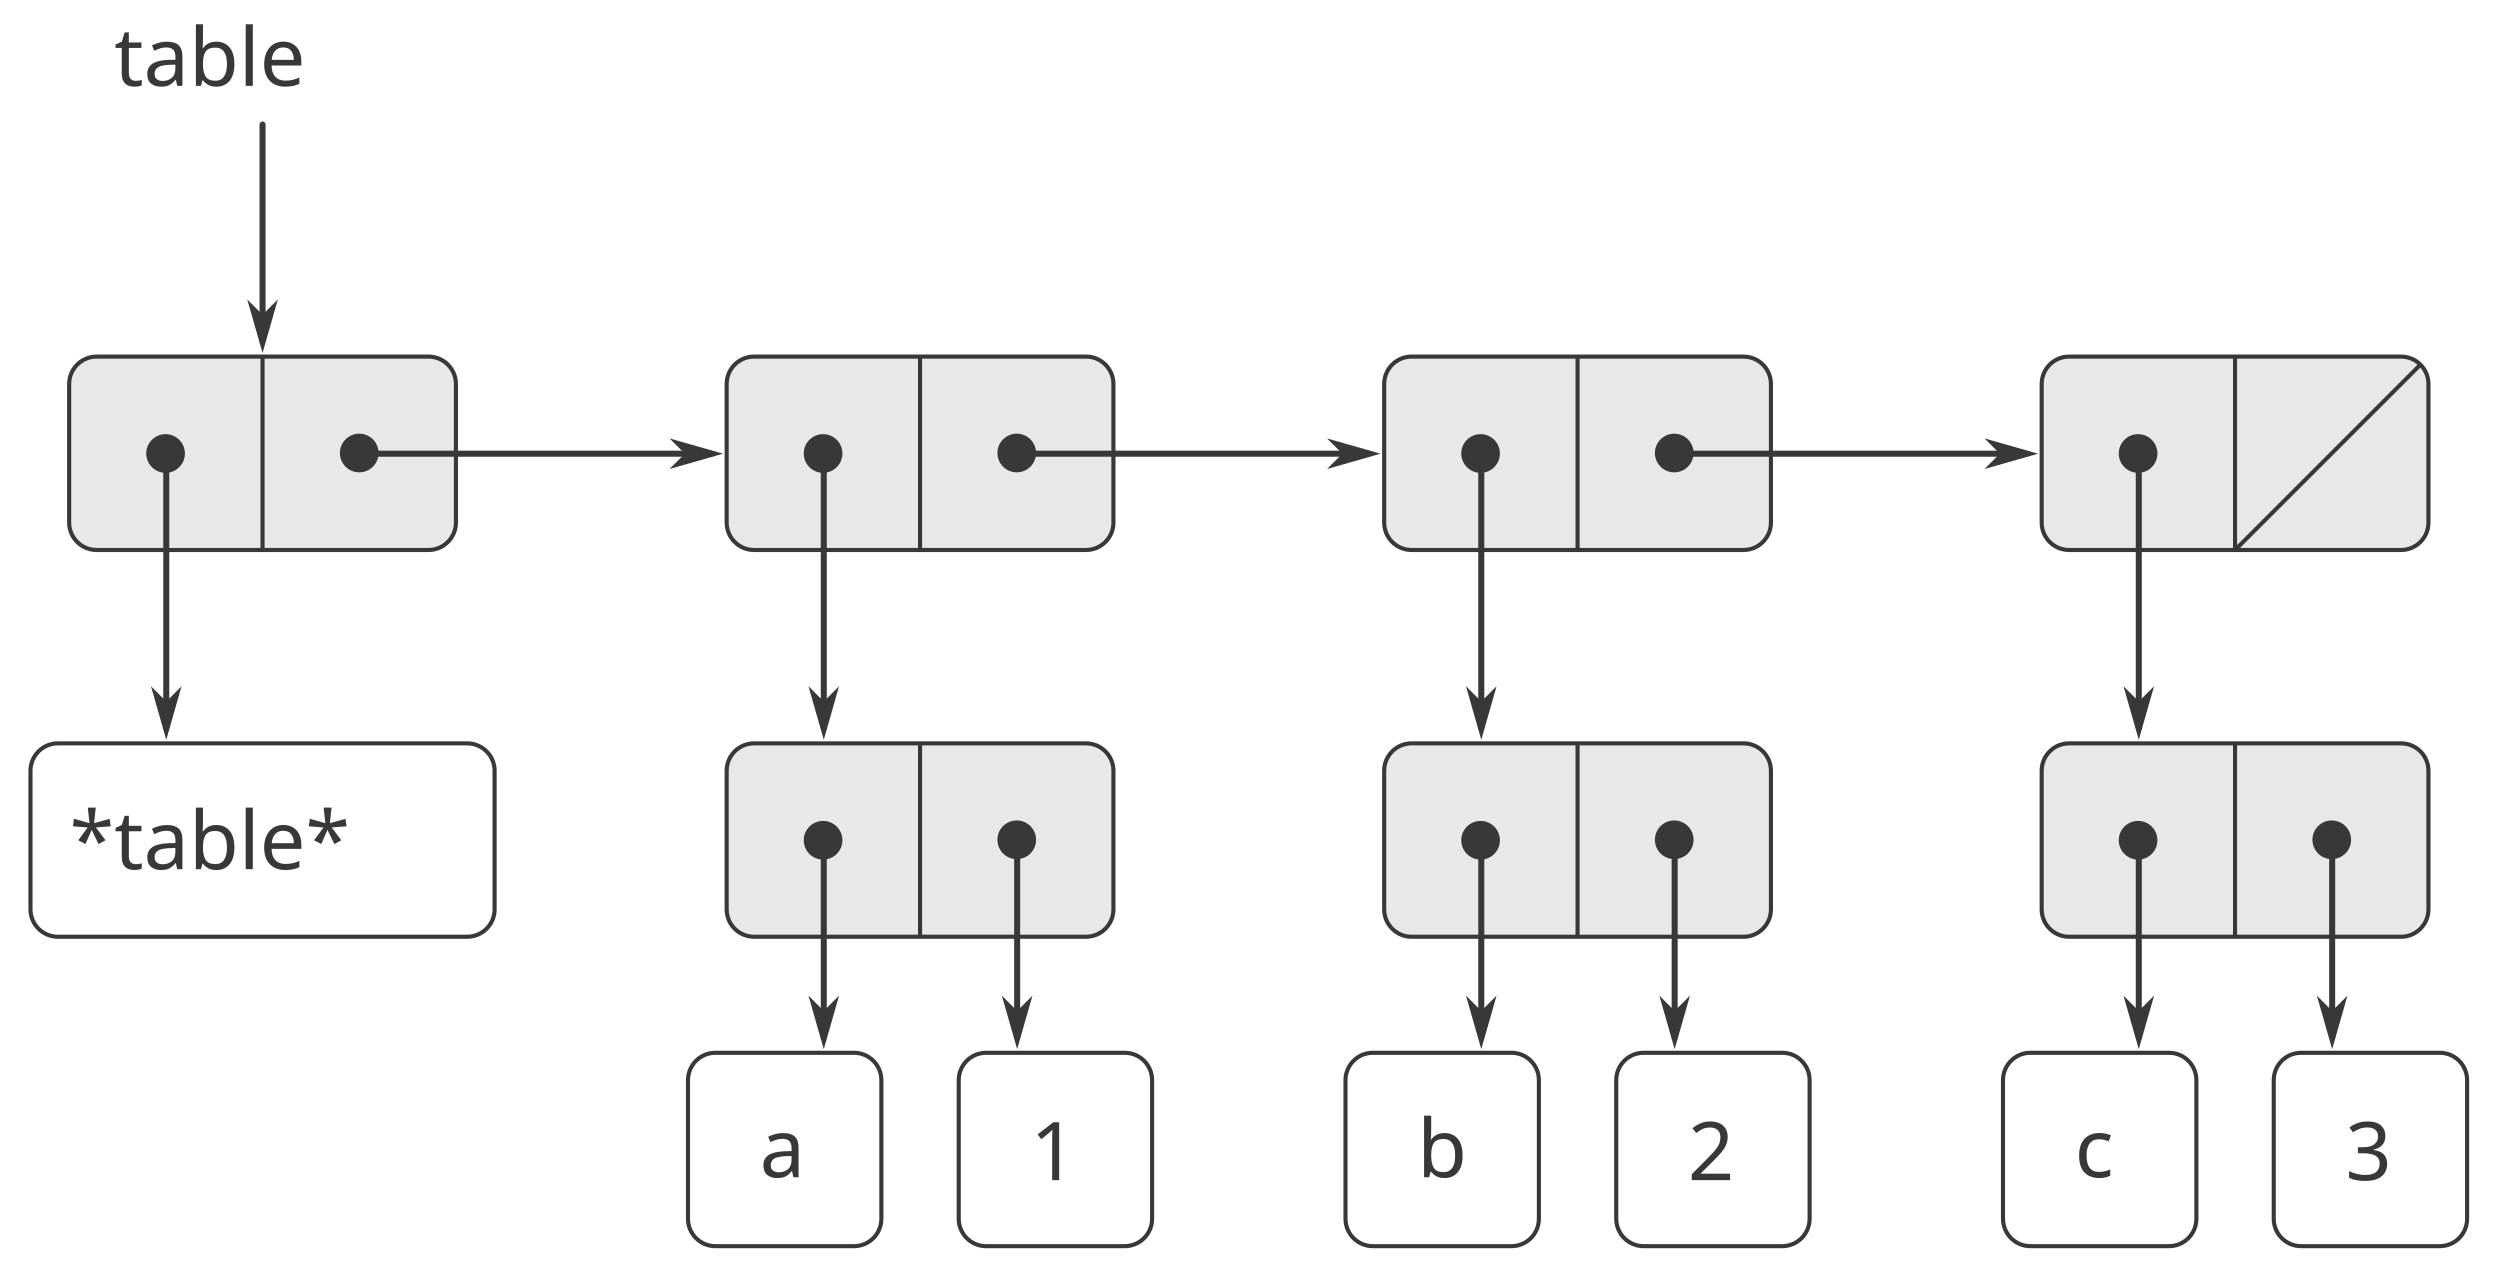
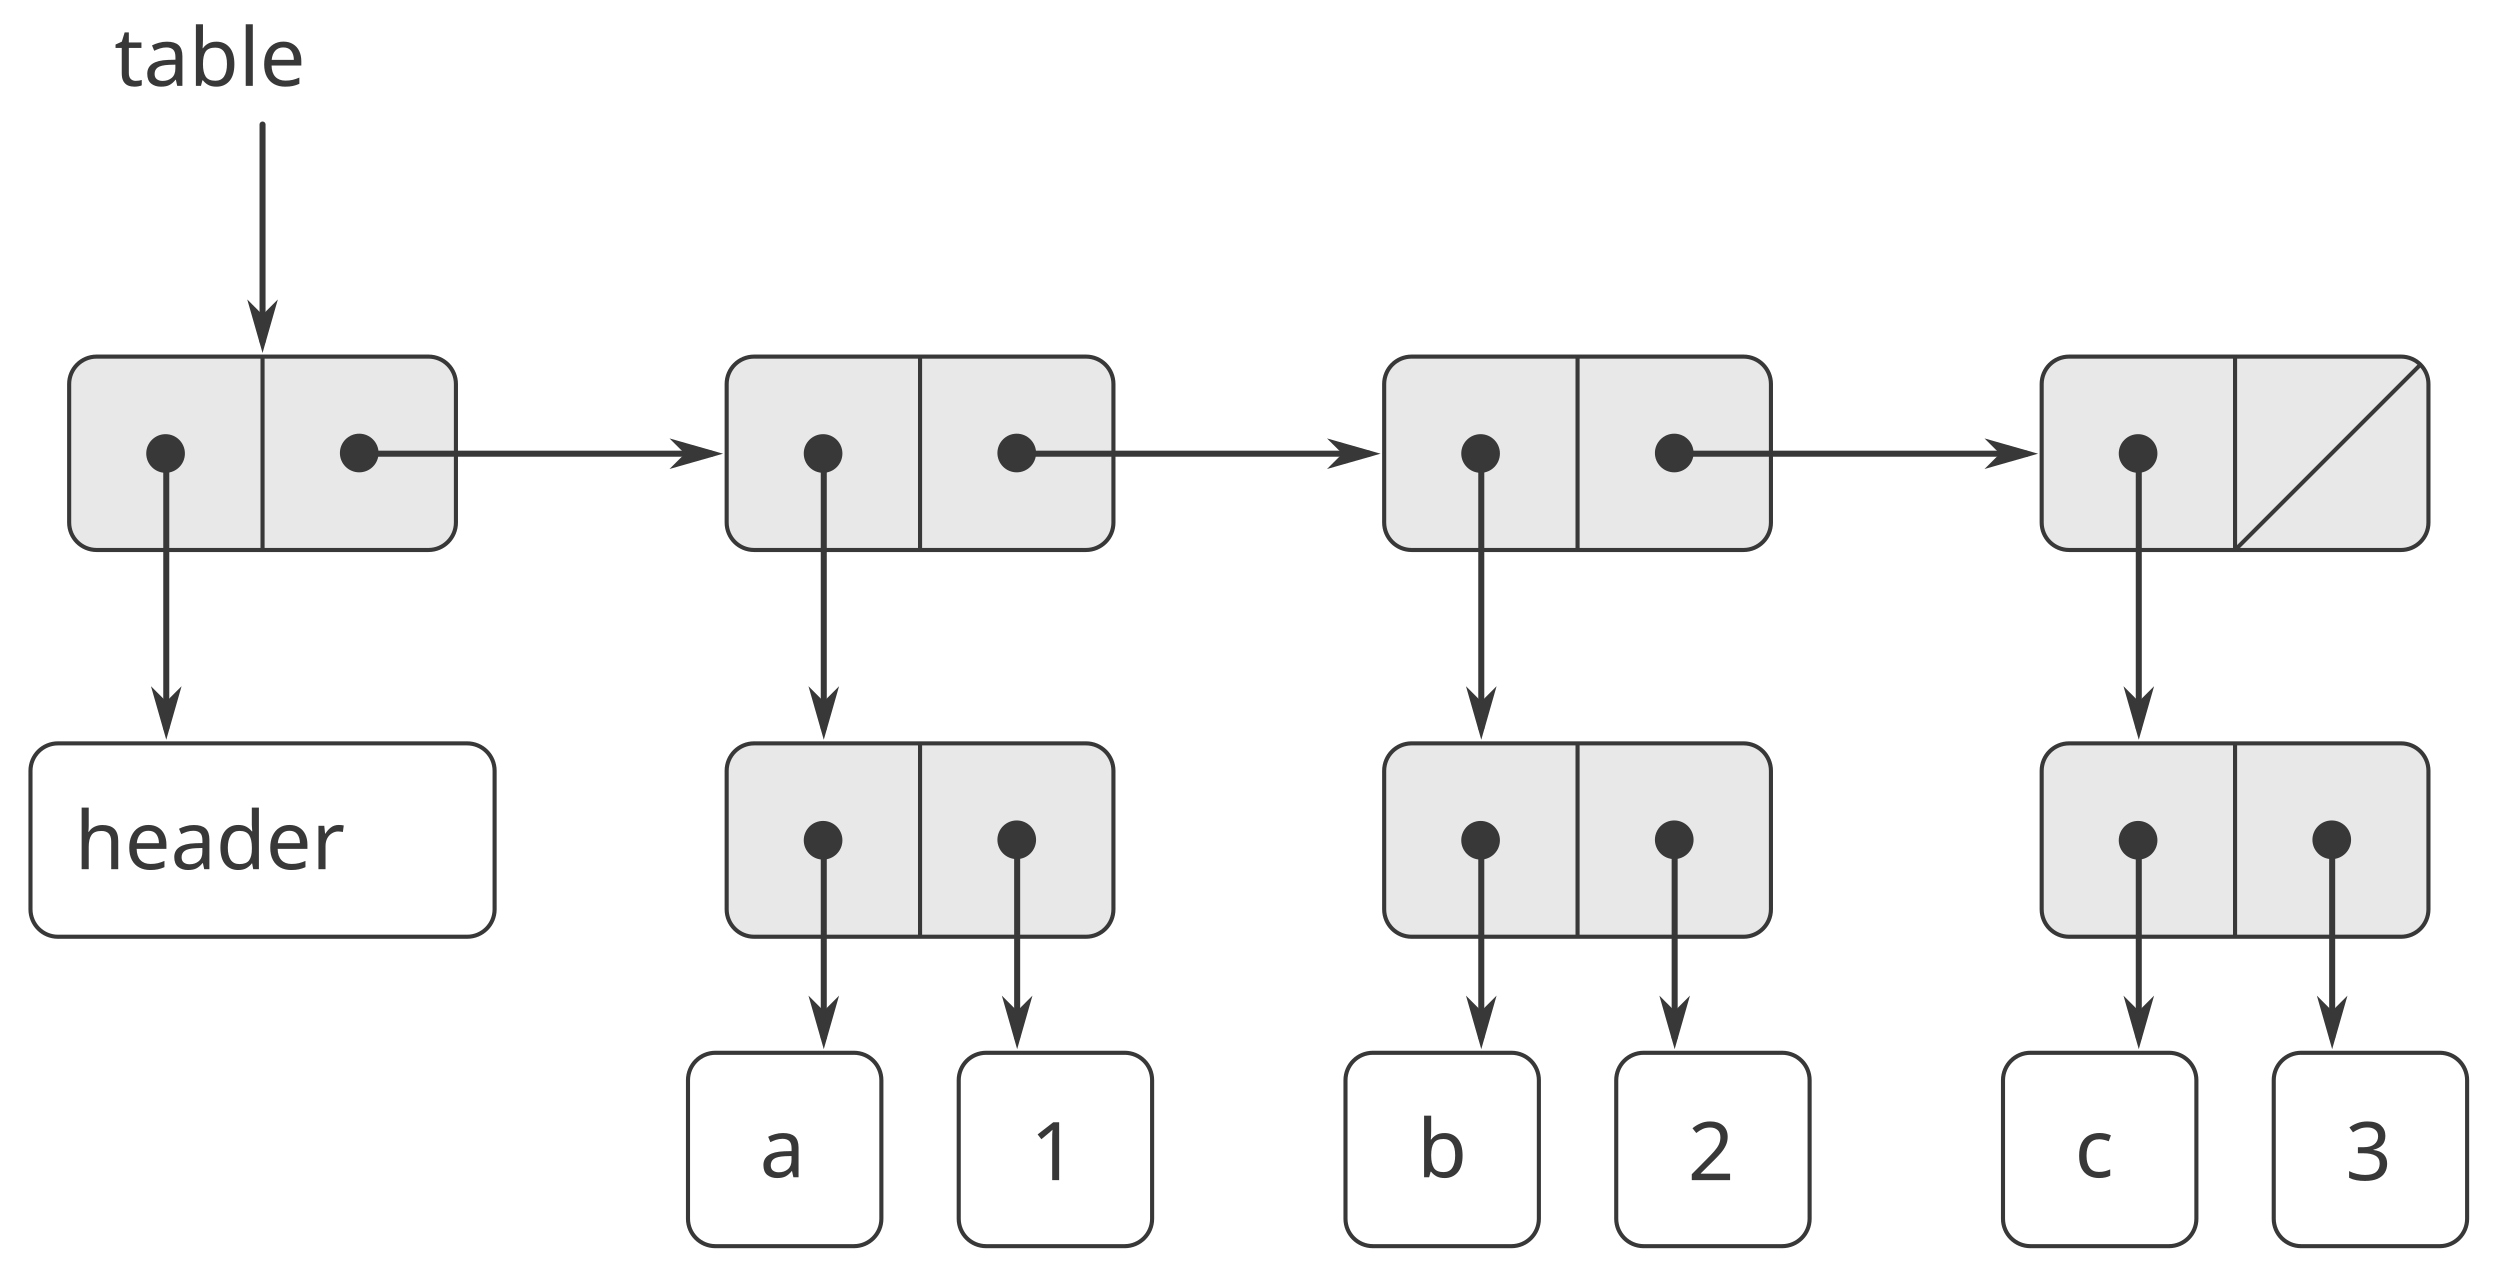
<svg xmlns="http://www.w3.org/2000/svg" preserveAspectRatio="xMinYMin meet" viewBox="0 0 617 314" id="svg6534" version="1.1">
  <defs id="defs6536">
    <marker refX="0" refY="0" orient="auto" id="Arrow1Mstart" style="overflow:visible">
      <path d="M 0,0 5,-5 -12.5,0 5,5 0,0 z" transform="matrix(0.4,0,0,0.4,4,0)" id="path4565" style="fill:#383838;fill-rule:evenodd;stroke:#383838;stroke-width:1pt;marker-start:none" />
    </marker>
    <marker refX="0" refY="0" orient="auto" id="marker7077" style="overflow:visible">
      <path d="M 0,0 5,-5 -12.5,0 5,5 0,0 z" transform="matrix(0.4,0,0,0.4,4,0)" id="path7079" style="fill:#383838;fill-rule:evenodd;stroke:#383838;stroke-width:1pt;marker-start:none" />
    </marker>
    <marker refX="0" refY="0" orient="auto" id="marker7081" style="overflow:visible">
      <path d="M 0,0 5,-5 -12.5,0 5,5 0,0 z" transform="matrix(0.4,0,0,0.4,4,0)" id="path7083" style="fill:#383838;fill-rule:evenodd;stroke:#383838;stroke-width:1pt;marker-start:none" />
    </marker>
    <marker refX="0" refY="0" orient="auto" id="Arrow1Mstart-8" style="overflow:visible">
      <path d="M 0,0 5,-5 -12.5,0 5,5 0,0 z" transform="matrix(0.4,0,0,0.4,4,0)" id="path4565-5" style="fill:#383838;fill-rule:evenodd;stroke:#383838;stroke-width:1pt;marker-start:none" />
    </marker>
    <marker refX="0" refY="0" orient="auto" id="marker7171" style="overflow:visible">
      <path d="M 0,0 5,-5 -12.5,0 5,5 0,0 z" transform="matrix(0.4,0,0,0.4,4,0)" id="path7173" style="fill:#383838;fill-rule:evenodd;stroke:#383838;stroke-width:1pt;marker-start:none" />
    </marker>
    <marker refX="0" refY="0" orient="auto" id="Arrow1Mstart-84" style="overflow:visible">
      <path d="M 0,0 5,-5 -12.5,0 5,5 0,0 z" transform="matrix(0.4,0,0,0.4,4,0)" id="path4565-7" style="fill:#383838;fill-rule:evenodd;stroke:#383838;stroke-width:1pt;marker-start:none" />
    </marker>
    <marker refX="0" refY="0" orient="auto" id="marker7267" style="overflow:visible">
      <path d="M 0,0 5,-5 -12.5,0 5,5 0,0 z" transform="matrix(0.4,0,0,0.4,4,0)" id="path7269" style="fill:#383838;fill-rule:evenodd;stroke:#383838;stroke-width:1pt;marker-start:none" />
    </marker>
    <marker refX="0" refY="0" orient="auto" id="Arrow1Mstart-5" style="overflow:visible">
      <path d="M 0,0 5,-5 -12.5,0 5,5 0,0 z" transform="matrix(0.4,0,0,0.4,4,0)" id="path4565-0" style="fill:#383838;fill-rule:evenodd;stroke:#383838;stroke-width:1pt;marker-start:none" />
    </marker>
    <marker refX="0" refY="0" orient="auto" id="Arrow1Mstart-9" style="overflow:visible">
      <path d="M 0,0 5,-5 -12.5,0 5,5 0,0 z" transform="matrix(0.4,0,0,0.4,4,0)" id="path4565-03" style="fill:#383838;fill-rule:evenodd;stroke:#383838;stroke-width:1pt;marker-start:none" />
    </marker>
    <marker refX="0" refY="0" orient="auto" id="marker3084" style="overflow:visible">
      <path d="M 0,0 5,-5 -12.5,0 5,5 0,0 z" transform="matrix(0.4,0,0,0.4,4,0)" id="path3086" style="fill:#383838;fill-rule:evenodd;stroke:#383838;stroke-width:1pt;marker-start:none" />
    </marker>
    <marker refX="0" refY="0" orient="auto" id="Arrow1Mstart-3" style="overflow:visible">
      <path d="M 0,0 5,-5 -12.5,0 5,5 0,0 z" transform="matrix(0.4,0,0,0.4,4,0)" id="path4565-9" style="fill:#383838;fill-rule:evenodd;stroke:#383838;stroke-width:1pt;marker-start:none" />
    </marker>
    <marker refX="0" refY="0" orient="auto" id="marker3241" style="overflow:visible">
      <path d="M 0,0 5,-5 -12.5,0 5,5 0,0 z" transform="matrix(0.4,0,0,0.4,4,0)" id="path3243" style="fill:#383838;fill-rule:evenodd;stroke:#383838;stroke-width:1pt;marker-start:none" />
    </marker>
    <marker refX="0" refY="0" orient="auto" id="marker3245" style="overflow:visible">
      <path d="M 0,0 5,-5 -12.5,0 5,5 0,0 z" transform="matrix(0.4,0,0,0.4,4,0)" id="path3247" style="fill:#383838;fill-rule:evenodd;stroke:#383838;stroke-width:1pt;marker-start:none" />
    </marker>
    <marker refX="0" refY="0" orient="auto" id="marker3249" style="overflow:visible">
      <path d="M 0,0 5,-5 -12.5,0 5,5 0,0 z" transform="matrix(0.4,0,0,0.4,4,0)" id="path3251" style="fill:#383838;fill-rule:evenodd;stroke:#383838;stroke-width:1pt;marker-start:none" />
    </marker>
    <marker refX="0" refY="0" orient="auto" id="marker3253" style="overflow:visible">
      <path d="M 0,0 5,-5 -12.5,0 5,5 0,0 z" transform="matrix(0.4,0,0,0.4,4,0)" id="path3255" style="fill:#383838;fill-rule:evenodd;stroke:#383838;stroke-width:1pt;marker-start:none" />
    </marker>
    <marker refX="0" refY="0" orient="auto" id="marker3257" style="overflow:visible">
      <path d="M 0,0 5,-5 -12.5,0 5,5 0,0 z" transform="matrix(0.4,0,0,0.4,4,0)" id="path3259" style="fill:#383838;fill-rule:evenodd;stroke:#383838;stroke-width:1pt;marker-start:none" />
    </marker>
    <marker refX="0" refY="0" orient="auto" id="Arrow1Mstart-4" style="overflow:visible">
      <path d="M 0,0 5,-5 -12.5,0 5,5 0,0 z" transform="matrix(0.4,0,0,0.4,4,0)" id="path4565-1" style="fill:#383838;fill-rule:evenodd;stroke:#383838;stroke-width:1pt;marker-start:none" />
    </marker>
    <marker refX="0" refY="0" orient="auto" id="Arrow1Mstart-1" style="overflow:visible">
      <path d="M 0,0 5,-5 -12.5,0 5,5 0,0 z" transform="matrix(0.4,0,0,0.4,4,0)" id="path4565-3" style="fill:#383838;fill-rule:evenodd;stroke:#383838;stroke-width:1pt;marker-start:none" />
    </marker>
    <marker refX="0" refY="0" orient="auto" id="Arrow1Mstart-82" style="overflow:visible">
      <path d="M 0,0 5,-5 -12.5,0 5,5 0,0 z" transform="matrix(0.4,0,0,0.4,4,0)" id="path4565-90" style="fill:#383838;fill-rule:evenodd;stroke:#383838;stroke-width:1pt;marker-start:none" />
    </marker>
    <marker refX="0" refY="0" orient="auto" id="Arrow1Mstart-93" style="overflow:visible">
      <path d="M 0,0 5,-5 -12.5,0 5,5 0,0 z" transform="matrix(0.4,0,0,0.4,4,0)" id="path4565-54" style="fill:#383838;fill-rule:evenodd;stroke:#383838;stroke-width:1pt;marker-start:none" />
    </marker>
  </defs>
  <g transform="translate(-67.71875,-69.56662)" id="layer2" style="display:inline">
    <rect width="95.454" height="47.727" rx="6.764" ry="6.764" x="84.787" y="157.576" id="rect3794-7-1-0-5-6" style="fill:#e8e8e8;fill-opacity:1;stroke:#383838;stroke-width:1.015;stroke-linecap:round;stroke-linejoin:round;stroke-miterlimit:4;stroke-opacity:1;stroke-dasharray:none;stroke-dashoffset:0" />
    <rect width="95.454" height="47.727" rx="6.764" ry="6.764" x="247.059" y="157.576" id="rect3794-7-1-0-5" style="fill:#e8e8e8;fill-opacity:1;stroke:#383838;stroke-width:1.015;stroke-linecap:round;stroke-linejoin:round;stroke-miterlimit:4;stroke-opacity:1;stroke-dasharray:none;stroke-dashoffset:0" />
    <rect width="95.454" height="47.727" rx="6.764" ry="6.764" x="409.332" y="157.576" id="rect3794-7-1-0-5-5" style="fill:#e8e8e8;fill-opacity:1;stroke:#383838;stroke-width:1.015;stroke-linecap:round;stroke-linejoin:round;stroke-miterlimit:4;stroke-opacity:1;stroke-dasharray:none;stroke-dashoffset:0" />
    <rect width="95.454" height="47.727" rx="6.764" ry="6.764" x="571.604" y="157.576" id="rect3794-7-1-0-6-6" style="fill:#e8e8e8;fill-opacity:1;stroke:#383838;stroke-width:1.015;stroke-linecap:round;stroke-linejoin:round;stroke-miterlimit:4;stroke-opacity:1;stroke-dasharray:none;stroke-dashoffset:0" />
    <rect width="95.454" height="47.727" rx="6.764" ry="6.764" x="247.059" y="253.03" id="rect3794-7-1-0-5-6-0" style="fill:#e8e8e8;fill-opacity:1;stroke:#383838;stroke-width:1.015;stroke-linecap:round;stroke-linejoin:round;stroke-miterlimit:4;stroke-opacity:1;stroke-dasharray:none;stroke-dashoffset:0" />
    <rect width="95.454" height="47.727" rx="6.764" ry="6.764" x="409.332" y="253.03" id="rect3794-7-1-0-5-8" style="fill:#e8e8e8;fill-opacity:1;stroke:#383838;stroke-width:1.015;stroke-linecap:round;stroke-linejoin:round;stroke-miterlimit:4;stroke-opacity:1;stroke-dasharray:none;stroke-dashoffset:0" />
    <rect width="95.454" height="47.727" rx="6.764" ry="6.764" x="571.604" y="253.03" id="rect3794-7-1-0-5-5-9" style="fill:#e8e8e8;fill-opacity:1;stroke:#383838;stroke-width:1.015;stroke-linecap:round;stroke-linejoin:round;stroke-miterlimit:4;stroke-opacity:1;stroke-dasharray:none;stroke-dashoffset:0" />
    <rect width="47.727" height="47.727" rx="6.764" ry="6.764" x="237.514" y="329.393" id="rect3794-77-9-4-4-9" style="fill:none;stroke:#383838;stroke-width:1.015;stroke-linecap:round;stroke-linejoin:round;stroke-miterlimit:4;stroke-opacity:1;stroke-dasharray:none;stroke-dashoffset:0;display:inline" />
    <rect width="47.727" height="47.727" rx="6.764" ry="6.764" x="399.786" y="329.393" id="rect3794-77-9-4-4" style="fill:none;stroke:#383838;stroke-width:1.015;stroke-linecap:round;stroke-linejoin:round;stroke-miterlimit:4;stroke-opacity:1;stroke-dasharray:none;stroke-dashoffset:0;display:inline" />
    <rect width="47.727" height="47.727" rx="6.764" ry="6.764" x="562.059" y="329.393" id="rect3794-77-9-4-4-3" style="fill:none;stroke:#383838;stroke-width:1.015;stroke-linecap:round;stroke-linejoin:round;stroke-miterlimit:4;stroke-opacity:1;stroke-dasharray:none;stroke-dashoffset:0;display:inline" />
    <rect width="47.727" height="47.727" rx="6.764" ry="6.764" x="304.332" y="329.393" id="rect3794-77-9-4-4-9-7" style="fill:none;stroke:#383838;stroke-width:1.015;stroke-linecap:round;stroke-linejoin:round;stroke-miterlimit:4;stroke-opacity:1;stroke-dasharray:none;stroke-dashoffset:0;display:inline" />
    <rect width="47.727" height="47.727" rx="6.764" ry="6.764" x="466.604" y="329.393" id="rect3794-77-9-4-4-9-5" style="fill:none;stroke:#383838;stroke-width:1.015;stroke-linecap:round;stroke-linejoin:round;stroke-miterlimit:4;stroke-opacity:1;stroke-dasharray:none;stroke-dashoffset:0;display:inline" />
    <rect width="47.727" height="47.727" rx="6.764" ry="6.764" x="628.877" y="329.393" id="rect3794-77-9-4-4-9-9" style="fill:none;stroke:#383838;stroke-width:1.015;stroke-linecap:round;stroke-linejoin:round;stroke-miterlimit:4;stroke-opacity:1;stroke-dasharray:none;stroke-dashoffset:0;display:inline" />
    <rect width="114.545" height="47.727" rx="6.764" ry="6.764" x="75.242" y="253.03" id="rect3794-77-9-4-4-9-4" style="fill:none;stroke:#383838;stroke-width:1.015;stroke-linecap:round;stroke-linejoin:round;stroke-miterlimit:4;stroke-opacity:1;stroke-dasharray:none;stroke-dashoffset:0;display:inline" />
  </g>
  <g transform="translate(-67.71875,-69.56662)" id="layer4" style="display:inline">
    <path d="m 405.514,181.541 -85.909,0" id="path4554-5-2-3-85" style="fill:none;stroke:#383838;stroke-width:1.488;stroke-linecap:round;stroke-linejoin:round;stroke-miterlimit:4;stroke-opacity:1;stroke-dasharray:none;marker-start:url(#Arrow1Mstart);display:inline" />
    <path d="m 120,84.862 a 2.5,2.5 0 1 1 -5,0 2.5,2.5 0 1 1 5,0 z" transform="matrix(1.909087,0,0,1.909087,94.33247,19.36177)" id="path4491-44-0-1" style="fill:#383838;fill-opacity:1;stroke:#383838;stroke-width:0;stroke-linecap:round;stroke-linejoin:round;stroke-miterlimit:4;stroke-opacity:1;stroke-dasharray:none;stroke-dashoffset:0;display:inline" />
    <path d="m 120,84.862 a 2.5,2.5 0 1 1 -5,0 2.5,2.5 0 1 1 5,0 z" transform="matrix(1.909087,0,0,1.909087,46.53709,19.47986)" id="path4491-4-7-7" style="fill:#383838;fill-opacity:1;stroke:#383838;stroke-width:0;stroke-linecap:round;stroke-linejoin:round;stroke-miterlimit:4;stroke-opacity:1;stroke-dasharray:none;stroke-dashoffset:0;display:inline" />
    <path d="m 271.025,249.212 0,-66.818" id="path4554-5-0-27" style="fill:none;stroke:#383838;stroke-width:1.488;stroke-linecap:round;stroke-linejoin:round;stroke-miterlimit:4;stroke-opacity:1;stroke-dasharray:none;marker-start:url(#Arrow1Mstart);display:inline" />
    <path d="m 619.331,157.576 0,47.727" id="path4405-1-3-84-0" style="fill:none;stroke:#383838;stroke-width:1.015;stroke-linecap:butt;stroke-linejoin:miter;stroke-miterlimit:4;stroke-opacity:1;stroke-dasharray:none" />
    <path d="m 120,84.862 a 2.5,2.5 0 1 1 -5,0 2.5,2.5 0 1 1 5,0 z" transform="matrix(1.909087,0,0,1.909087,371.0818,19.47986)" id="path4491-4-7-6-8" style="fill:#383838;fill-opacity:1;stroke:#383838;stroke-width:0;stroke-linecap:round;stroke-linejoin:round;stroke-miterlimit:4;stroke-opacity:1;stroke-dasharray:none;stroke-dashoffset:0;display:inline" />
    <path d="m 595.57,249.212 0,-66.818" id="path4554-5-0-7-2" style="fill:none;stroke:#383838;stroke-width:1.488;stroke-linecap:round;stroke-linejoin:round;stroke-miterlimit:4;stroke-opacity:1;stroke-dasharray:none;marker-start:url(#Arrow1Mstart);display:inline" />
    <path d="M 619.331,205.303 665.149,159.485" id="path4373-3" style="fill:none;stroke:#383838;stroke-width:1.015;stroke-linecap:butt;stroke-linejoin:round;stroke-miterlimit:4;stroke-opacity:1;stroke-dasharray:none" />
    <path d="m 294.787,157.576 0,47.727" id="path4405-1-3-3" style="fill:none;stroke:#383838;stroke-width:1.015;stroke-linecap:butt;stroke-linejoin:miter;stroke-miterlimit:4;stroke-opacity:1;stroke-dasharray:none" />
    <path d="m 243.241,181.541 -85.909,0" id="path4554-5-2-3-85-7" style="fill:none;stroke:#383838;stroke-width:1.488;stroke-linecap:round;stroke-linejoin:round;stroke-miterlimit:4;stroke-opacity:1;stroke-dasharray:none;marker-start:url(#Arrow1Mstart);display:inline" />
    <path d="m 120,84.862 a 2.5,2.5 0 1 1 -5,0 2.5,2.5 0 1 1 5,0 z" transform="matrix(1.909087,0,0,1.909087,-67.9399,19.36177)" id="path4491-44-0-1-7" style="fill:#383838;fill-opacity:1;stroke:#383838;stroke-width:0;stroke-linecap:round;stroke-linejoin:round;stroke-miterlimit:4;stroke-opacity:1;stroke-dasharray:none;stroke-dashoffset:0;display:inline" />
    <path d="m 120,84.862 a 2.5,2.5 0 1 1 -5,0 2.5,2.5 0 1 1 5,0 z" transform="matrix(1.909087,0,0,1.909087,-115.7353,19.47986)" id="path4491-4-7-7-5" style="fill:#383838;fill-opacity:1;stroke:#383838;stroke-width:0;stroke-linecap:round;stroke-linejoin:round;stroke-miterlimit:4;stroke-opacity:1;stroke-dasharray:none;stroke-dashoffset:0;display:inline" />
    <path d="m 108.753,249.212 0,-66.818" id="path4554-5-0-27-6" style="fill:none;stroke:#383838;stroke-width:1.488;stroke-linecap:round;stroke-linejoin:round;stroke-miterlimit:4;stroke-opacity:1;stroke-dasharray:none;marker-start:url(#Arrow1Mstart);display:inline" />
    <path d="m 132.514,157.576 0,47.727" id="path4405-1-3-3-4" style="fill:none;stroke:#383838;stroke-width:1.015;stroke-linecap:butt;stroke-linejoin:miter;stroke-miterlimit:4;stroke-opacity:1;stroke-dasharray:none" />
    <path d="m 132.514,153.757 0,-53.454" id="path4554-9-4-6" style="fill:none;stroke:#383838;stroke-width:1.488;stroke-linecap:round;stroke-linejoin:round;stroke-miterlimit:4;stroke-opacity:1;stroke-dasharray:none;marker-start:url(#Arrow1Mstart);display:inline" />
    <path d="m 120,84.862 a 2.5,2.5 0 1 1 -5,0 2.5,2.5 0 1 1 5,0 z" transform="matrix(1.909087,0,0,1.909087,256.6049,114.8161)" id="path4491-44-0-1-4" style="fill:#383838;fill-opacity:1;stroke:#383838;stroke-width:0;stroke-linecap:round;stroke-linejoin:round;stroke-miterlimit:4;stroke-opacity:1;stroke-dasharray:none;stroke-dashoffset:0;display:inline" />
    <path d="m 120,84.862 a 2.5,2.5 0 1 1 -5,0 2.5,2.5 0 1 1 5,0 z" transform="matrix(1.909087,0,0,1.909087,208.8095,114.9342)" id="path4491-4-7-7-0" style="fill:#383838;fill-opacity:1;stroke:#383838;stroke-width:0;stroke-linecap:round;stroke-linejoin:round;stroke-miterlimit:4;stroke-opacity:1;stroke-dasharray:none;stroke-dashoffset:0;display:inline" />
    <path d="m 433.298,325.575 0,-47.727" id="path4554-5-0-27-60" style="fill:none;stroke:#383838;stroke-width:1.488;stroke-linecap:round;stroke-linejoin:round;stroke-miterlimit:4;stroke-opacity:1;stroke-dasharray:none;marker-start:url(#Arrow1Mstart);display:inline" />
    <path d="m 457.059,253.03 0,47.727" id="path4405-1-3-3-43" style="fill:none;stroke:#383838;stroke-width:1.015;stroke-linecap:butt;stroke-linejoin:miter;stroke-miterlimit:4;stroke-opacity:1;stroke-dasharray:none" />
    <path d="m 120,84.862 a 2.5,2.5 0 1 1 -5,0 2.5,2.5 0 1 1 5,0 z" transform="matrix(1.909087,0,0,1.909087,94.33249,114.8161)" id="path4491-44-0-1-7-1" style="fill:#383838;fill-opacity:1;stroke:#383838;stroke-width:0;stroke-linecap:round;stroke-linejoin:round;stroke-miterlimit:4;stroke-opacity:1;stroke-dasharray:none;stroke-dashoffset:0;display:inline" />
    <path d="m 120,84.862 a 2.5,2.5 0 1 1 -5,0 2.5,2.5 0 1 1 5,0 z" transform="matrix(1.909087,0,0,1.909087,46.53709,114.9342)" id="path4491-4-7-7-5-19" style="fill:#383838;fill-opacity:1;stroke:#383838;stroke-width:0;stroke-linecap:round;stroke-linejoin:round;stroke-miterlimit:4;stroke-opacity:1;stroke-dasharray:none;stroke-dashoffset:0;display:inline" />
    <path d="m 271.025,325.575 0,-47.727" id="path4554-5-0-27-6-0" style="fill:none;stroke:#383838;stroke-width:1.488;stroke-linecap:round;stroke-linejoin:round;stroke-miterlimit:4;stroke-opacity:1;stroke-dasharray:none;marker-start:url(#Arrow1Mstart);display:inline" />
    <path d="m 294.787,253.03 0,47.727" id="path4405-1-3-3-4-2" style="fill:none;stroke:#383838;stroke-width:1.015;stroke-linecap:butt;stroke-linejoin:miter;stroke-miterlimit:4;stroke-opacity:1;stroke-dasharray:none" />
    <path d="m 120,84.862 a 2.5,2.5 0 1 1 -5,0 2.5,2.5 0 1 1 5,0 z" transform="matrix(1.909087,0,0,1.909087,418.8772,114.8161)" id="path4491-44-0-1-73-7" style="fill:#383838;fill-opacity:1;stroke:#383838;stroke-width:0;stroke-linecap:round;stroke-linejoin:round;stroke-miterlimit:4;stroke-opacity:1;stroke-dasharray:none;stroke-dashoffset:0;display:inline" />
    <path d="m 120,84.862 a 2.5,2.5 0 1 1 -5,0 2.5,2.5 0 1 1 5,0 z" transform="matrix(1.909087,0,0,1.909087,371.0819,114.9342)" id="path4491-4-7-7-2-6" style="fill:#383838;fill-opacity:1;stroke:#383838;stroke-width:0;stroke-linecap:round;stroke-linejoin:round;stroke-miterlimit:4;stroke-opacity:1;stroke-dasharray:none;stroke-dashoffset:0;display:inline" />
    <path d="m 595.57,325.575 0,-47.727" id="path4554-5-0-27-65-9" style="fill:none;stroke:#383838;stroke-width:1.488;stroke-linecap:round;stroke-linejoin:round;stroke-miterlimit:4;stroke-opacity:1;stroke-dasharray:none;marker-start:url(#Arrow1Mstart);display:inline" />
    <path d="m 619.331,253.03 0,47.727" id="path4405-1-3-3-8-8" style="fill:none;stroke:#383838;stroke-width:1.015;stroke-linecap:butt;stroke-linejoin:miter;stroke-miterlimit:4;stroke-opacity:1;stroke-dasharray:none" />
    <path d="m 481.025,325.575 0,-47.727" id="path4554-5-0-27-6-0-0" style="fill:none;stroke:#383838;stroke-width:1.488;stroke-linecap:round;stroke-linejoin:round;stroke-miterlimit:4;stroke-opacity:1;stroke-dasharray:none;marker-start:url(#Arrow1Mstart);display:inline" />
    <path d="m 643.297,325.575 0,-47.727" id="path4554-5-0-27-6-0-1" style="fill:none;stroke:#383838;stroke-width:1.488;stroke-linecap:round;stroke-linejoin:round;stroke-miterlimit:4;stroke-opacity:1;stroke-dasharray:none;marker-start:url(#Arrow1Mstart);display:inline" />
    <path d="m 318.752,325.575 0,-47.727" id="path4554-5-0-27-6-0-12" style="fill:none;stroke:#383838;stroke-width:1.488;stroke-linecap:round;stroke-linejoin:round;stroke-miterlimit:4;stroke-opacity:1;stroke-dasharray:none;marker-start:url(#Arrow1Mstart);display:inline" />
    <path d="m 567.786,181.541 -85.909,0" id="path4554-5-2-3-85-3" style="fill:none;stroke:#383838;stroke-width:1.488;stroke-linecap:round;stroke-linejoin:round;stroke-miterlimit:4;stroke-opacity:1;stroke-dasharray:none;marker-start:url(#Arrow1Mstart);display:inline" />
    <path d="m 433.298,249.212 0,-66.818" id="path4554-5-0-27-65" style="fill:none;stroke:#383838;stroke-width:1.488;stroke-linecap:round;stroke-linejoin:round;stroke-miterlimit:4;stroke-opacity:1;stroke-dasharray:none;marker-start:url(#Arrow1Mstart);display:inline" />
    <path d="m 120,84.862 a 2.5,2.5 0 1 1 -5,0 2.5,2.5 0 1 1 5,0 z" transform="matrix(1.909087,0,0,1.909087,256.6048,19.36177)" id="path4491-44-0-1-73" style="fill:#383838;fill-opacity:1;stroke:#383838;stroke-width:0;stroke-linecap:round;stroke-linejoin:round;stroke-miterlimit:4;stroke-opacity:1;stroke-dasharray:none;stroke-dashoffset:0;display:inline" />
    <path d="m 120,84.862 a 2.5,2.5 0 1 1 -5,0 2.5,2.5 0 1 1 5,0 z" transform="matrix(1.909087,0,0,1.909087,208.8095,19.47987)" id="path4491-4-7-7-2" style="fill:#383838;fill-opacity:1;stroke:#383838;stroke-width:0;stroke-linecap:round;stroke-linejoin:round;stroke-miterlimit:4;stroke-opacity:1;stroke-dasharray:none;stroke-dashoffset:0;display:inline" />
    <path d="m 457.059,157.576 0,47.727" id="path4405-1-3-3-8" style="fill:none;stroke:#383838;stroke-width:1.015;stroke-linecap:butt;stroke-linejoin:miter;stroke-miterlimit:4;stroke-opacity:1;stroke-dasharray:none;display:inline" />
  </g>
  <g transform="translate(-67.71875,-69.56662)" id="layer5" style="display:inline">
    <text x="255.207" y="360.109" id="text3007-0-2-9-5" xml:space="preserve" style="font-size:20px;font-style:normal;font-variant:normal;font-weight:normal;font-stretch:normal;line-height:125%;letter-spacing:0px;word-spacing:0px;fill:#383838;fill-opacity:1;stroke:none;font-family:Inconsolata LGC;-inkscape-font-specification:Inconsolata LGC">
      <tspan x="255.207" y="360.109" id="tspan3009-8-5-1-5" style="font-weight:normal;-inkscape-font-specification:Inconsolata LGC">a</tspan>
    </text>
    <text x="417.479" y="360.109" id="text3007-0-2-9" xml:space="preserve" style="font-size:20px;font-style:normal;font-variant:normal;font-weight:normal;font-stretch:normal;line-height:125%;letter-spacing:0px;word-spacing:0px;fill:#383838;fill-opacity:1;stroke:none;font-family:Inconsolata LGC;-inkscape-font-specification:Inconsolata LGC">
      <tspan x="417.479" y="360.109" id="tspan3009-8-5-1" style="font-weight:normal;-inkscape-font-specification:Inconsolata LGC">b</tspan>
    </text>
    <text x="579.752" y="360.109" id="text3007-0-2-9-7" xml:space="preserve" style="font-size:20px;font-style:normal;font-variant:normal;font-weight:normal;font-stretch:normal;line-height:125%;letter-spacing:0px;word-spacing:0px;fill:#383838;fill-opacity:1;stroke:none;font-family:Inconsolata LGC;-inkscape-font-specification:Inconsolata LGC">
      <tspan x="579.752" y="360.109" id="tspan3009-8-5-1-9" style="font-weight:normal;-inkscape-font-specification:Inconsolata LGC">c</tspan>
    </text>
    <text x="322.025" y="360.823" id="text3007-0-2-9-5-9" xml:space="preserve" style="font-size:20px;font-style:normal;font-variant:normal;font-weight:normal;font-stretch:normal;line-height:125%;letter-spacing:0px;word-spacing:0px;fill:#383838;fill-opacity:1;stroke:none;font-family:Inconsolata LGC;-inkscape-font-specification:Inconsolata LGC">
      <tspan x="322.025" y="360.823" id="tspan3009-8-5-1-5-7" style="font-weight:normal;-inkscape-font-specification:Inconsolata LGC">1</tspan>
    </text>
    <text x="484.297" y="360.823" id="text3007-0-2-9-5-0" xml:space="preserve" style="font-size:20px;font-style:normal;font-variant:normal;font-weight:normal;font-stretch:normal;line-height:125%;letter-spacing:0px;word-spacing:0px;fill:#383838;fill-opacity:1;stroke:none;font-family:Inconsolata LGC;-inkscape-font-specification:Inconsolata LGC">
      <tspan x="484.297" y="360.823" id="tspan3009-8-5-1-5-4" style="font-weight:normal;-inkscape-font-specification:Inconsolata LGC">2</tspan>
    </text>
    <text x="646.57" y="360.823" id="text3007-0-2-9-5-4" xml:space="preserve" style="font-size:20px;font-style:normal;font-variant:normal;font-weight:normal;font-stretch:normal;line-height:125%;letter-spacing:0px;word-spacing:0px;fill:#383838;fill-opacity:1;stroke:none;font-family:Inconsolata LGC;-inkscape-font-specification:Inconsolata LGC">
      <tspan x="646.57" y="360.823" id="tspan3009-8-5-1-5-1" style="font-weight:normal;-inkscape-font-specification:Inconsolata LGC">3</tspan>
    </text>
    <text x="132.514" y="284.087" id="text3007-0-2-9-5-40" xml:space="preserve" style="font-size:20px;font-style:normal;font-variant:normal;font-weight:normal;font-stretch:normal;text-align:center;line-height:125%;letter-spacing:0px;word-spacing:0px;text-anchor:middle;fill:#383838;fill-opacity:1;stroke:none;font-family:Inconsolata LGC;-inkscape-font-specification:Inconsolata LGC">
-       <tspan x="132.514" y="284.087" dy="0 0 0 0 0 0 0" id="tspan3009-8-5-1-5-5" style="font-weight:normal;-inkscape-font-specification:Inconsolata LGC">*table*</tspan>
+       <tspan x="132.514" y="284.087" dy="0 0 0 0 0 0 0" id="tspan3009-8-5-1-5-5" style="font-weight:normal;-inkscape-font-specification:Inconsolata LGC">header</tspan>
    </text>
    <text x="132.514" y="90.758" id="text3507" xml:space="preserve" style="font-size:20px;font-style:normal;font-variant:normal;font-weight:normal;font-stretch:normal;text-align:center;line-height:125%;letter-spacing:0px;word-spacing:0px;text-anchor:middle;fill:#383838;fill-opacity:1;stroke:none;font-family:Inconsolata LGC;-inkscape-font-specification:Inconsolata LGC">
      <tspan x="132.514" y="90.758" id="tspan3509">table</tspan>
    </text>
  </g>
</svg>
